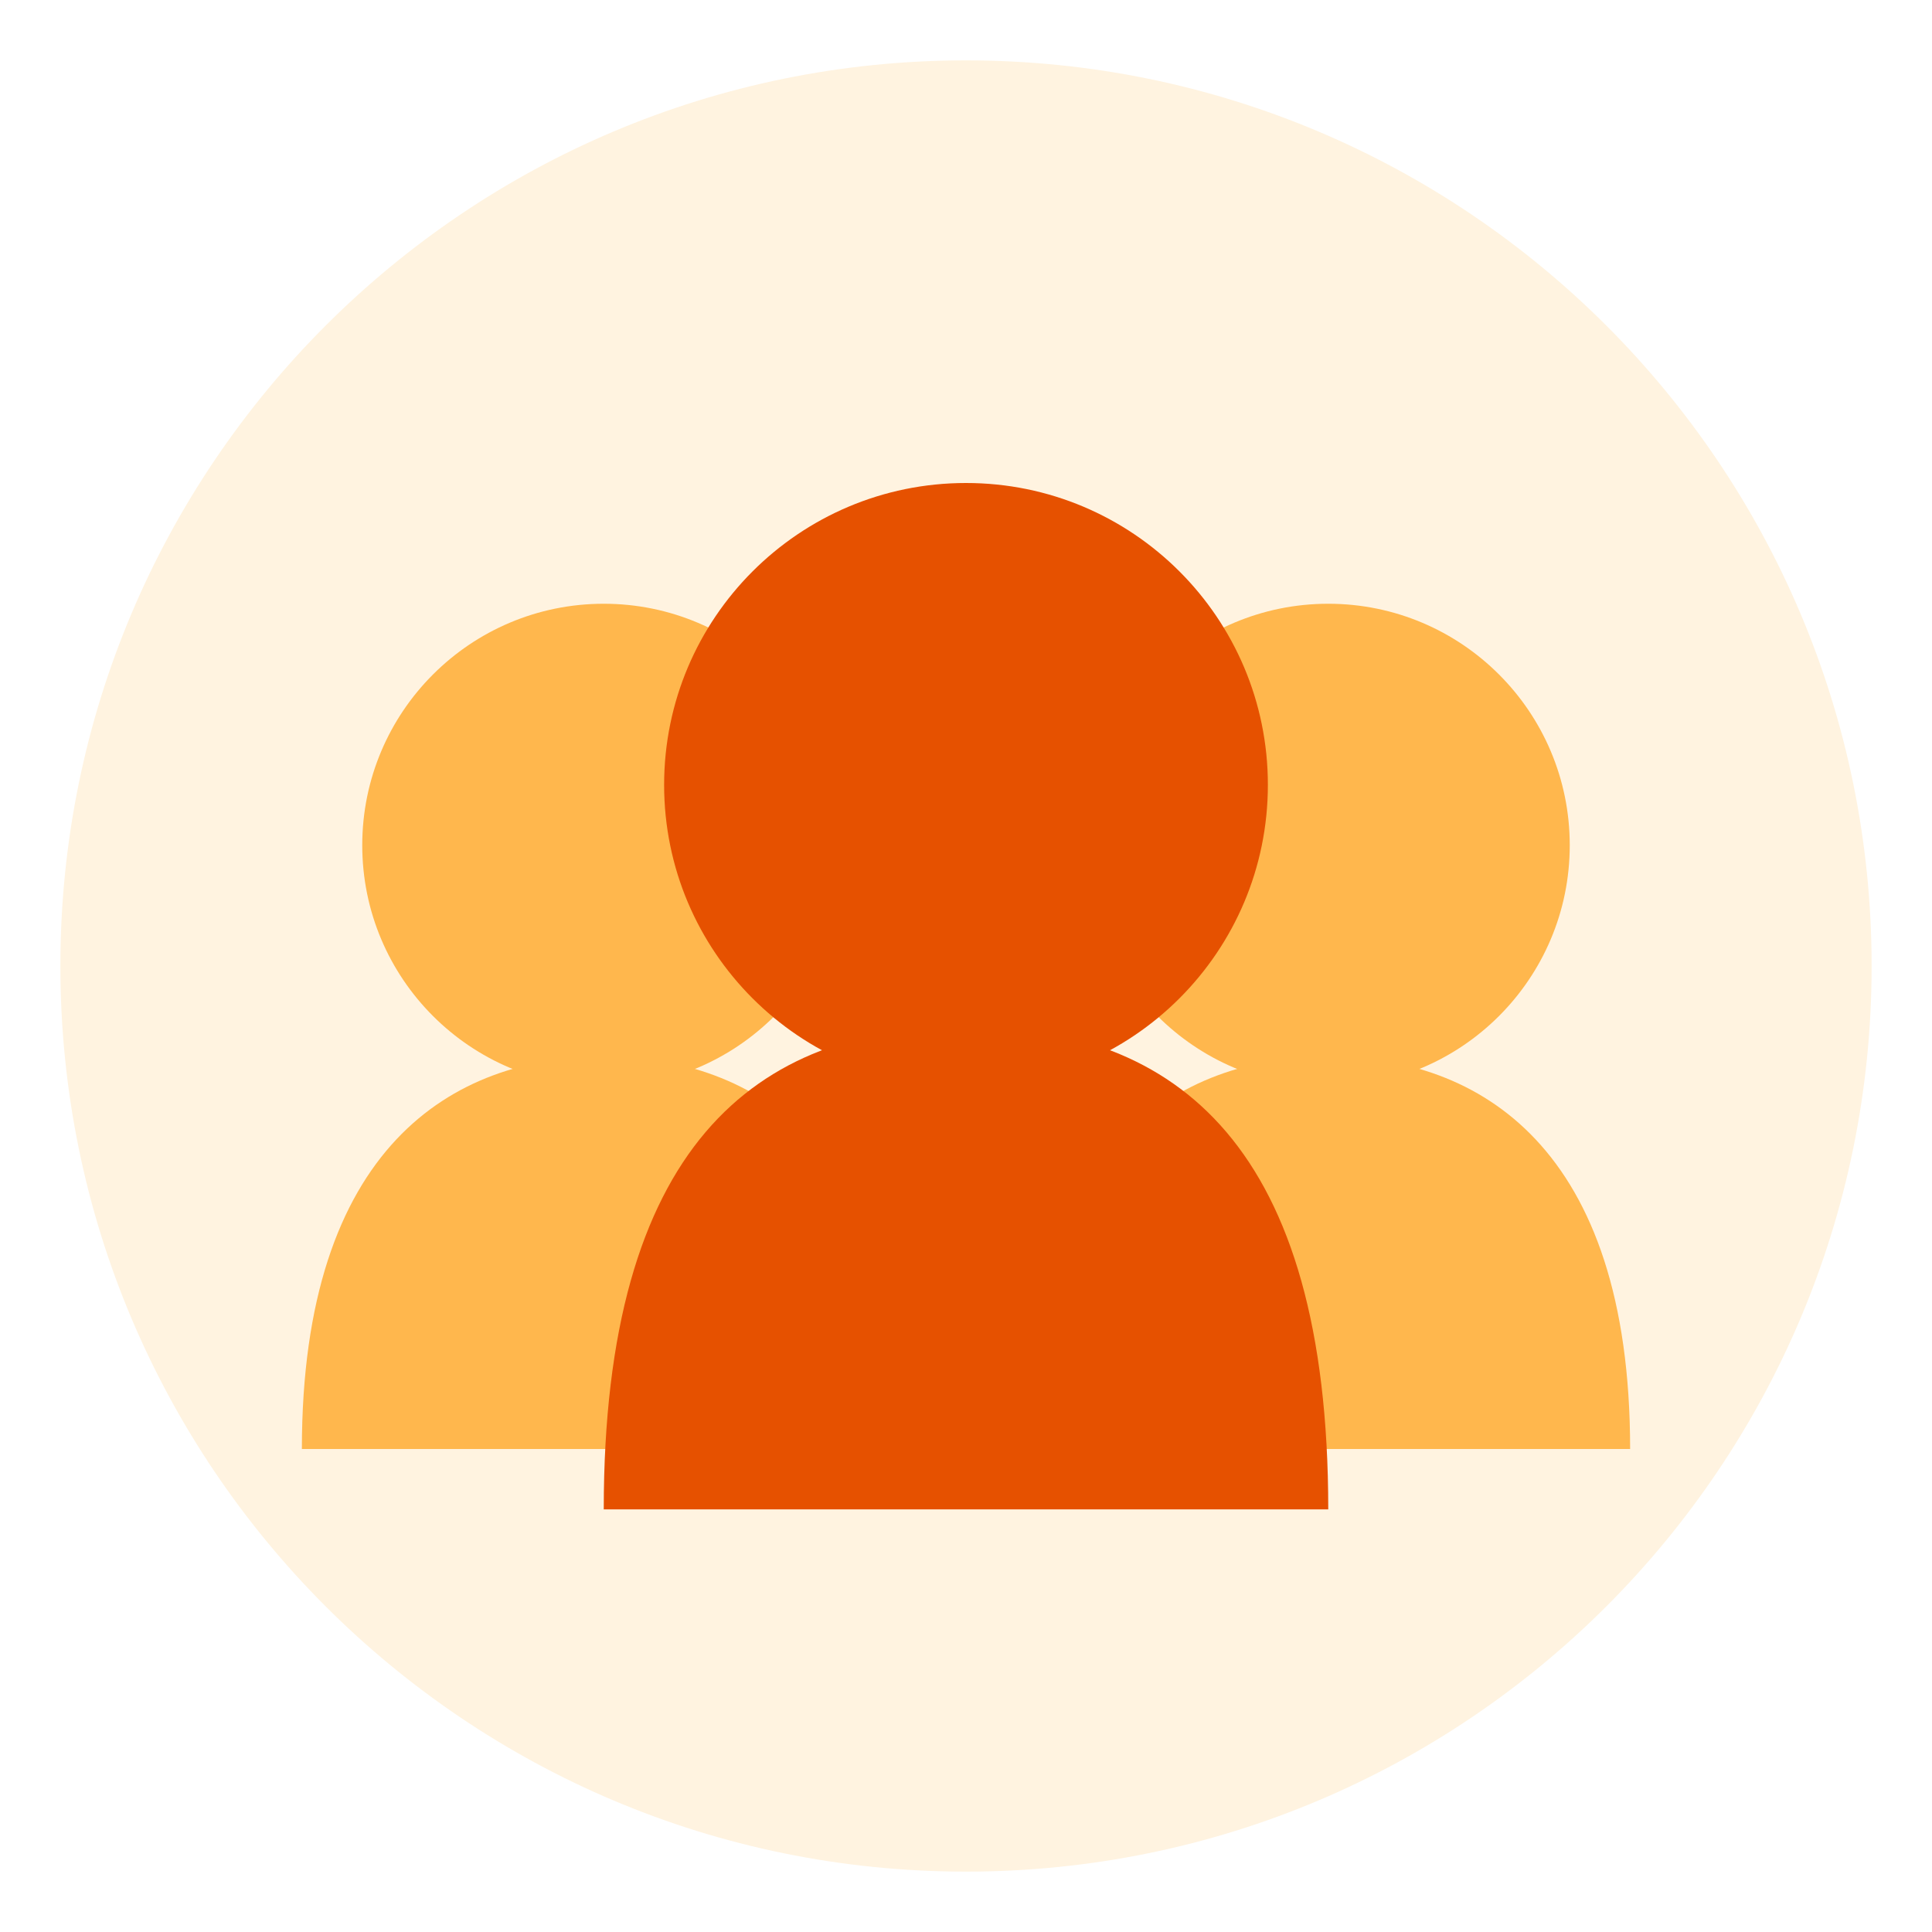
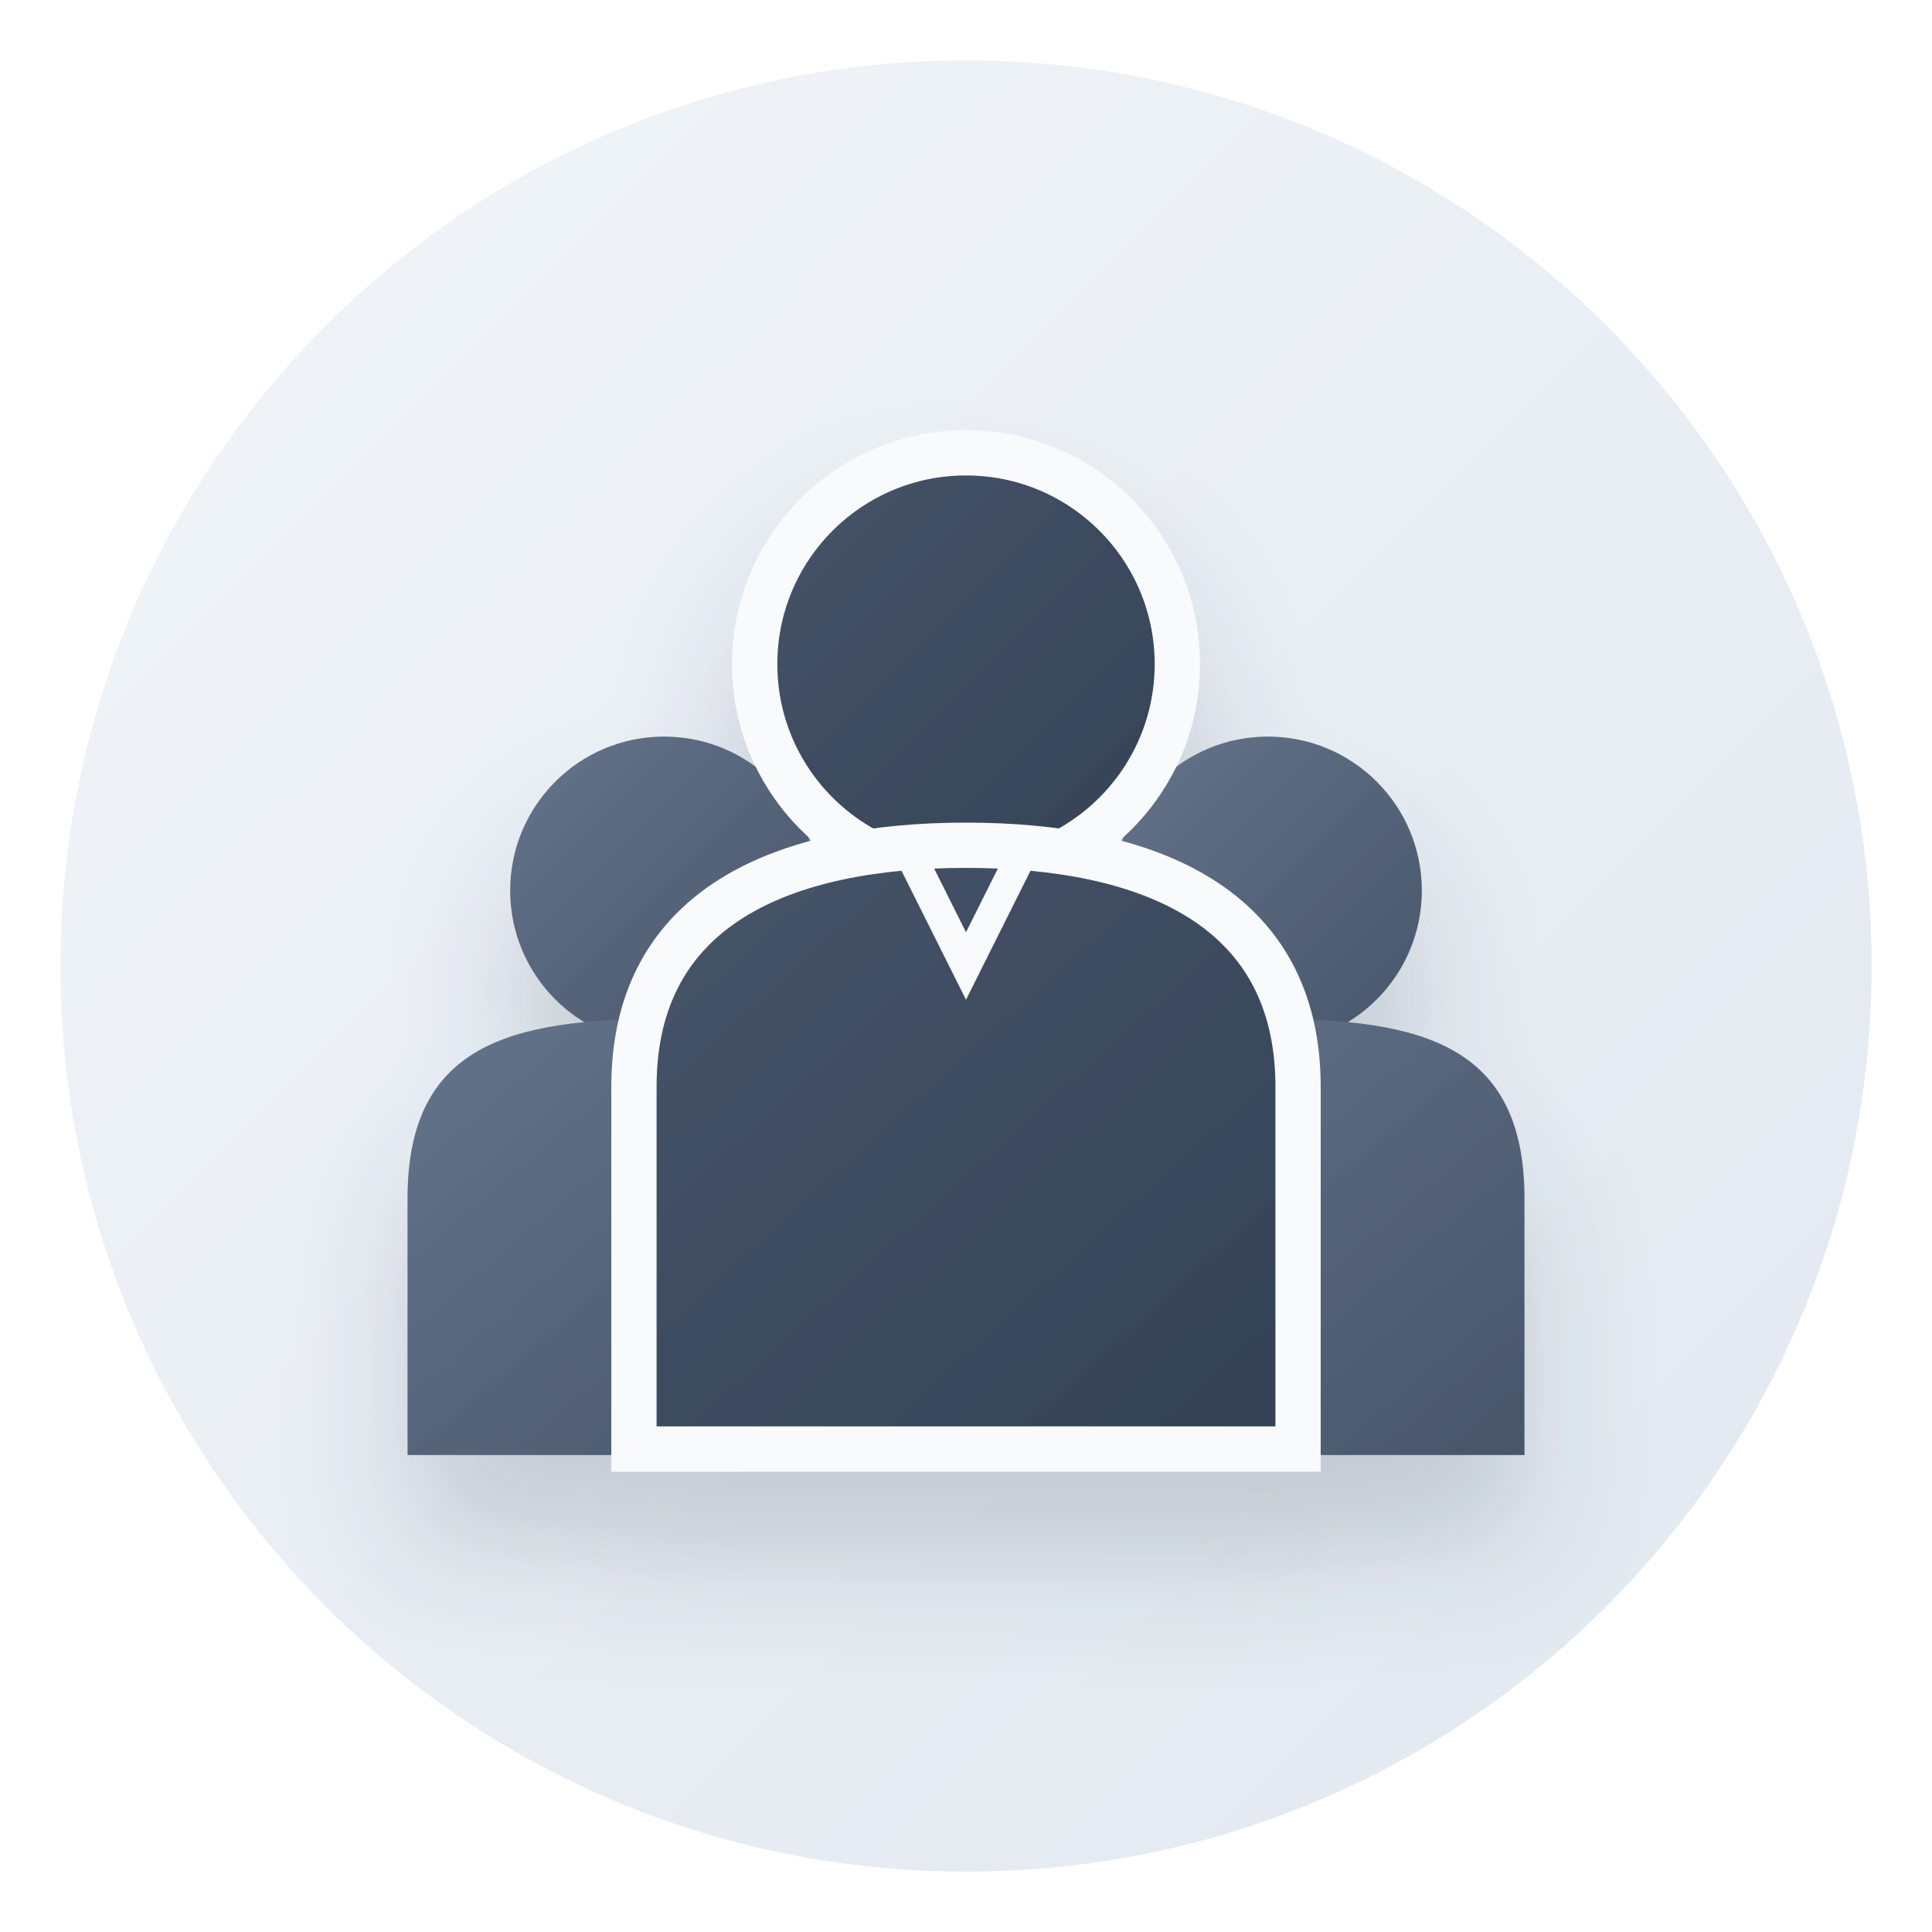
<svg xmlns="http://www.w3.org/2000/svg" viewBox="0 0 64 64" width="100%" height="100%">
-   <circle cx="32" cy="32" r="30" fill="#FFF3E0" />
-   <circle cx="20" cy="28" r="8" fill="#FFB74D" />
-   <path d="M10,48 C10,38 15,35 20,35 C25,35 30,38 30,48 Z" fill="#FFB74D" />
-   <circle cx="44" cy="28" r="8" fill="#FFB74D" />
-   <path d="M34,48 C34,38 39,35 44,35 C49,35 54,38 54,48 Z" fill="#FFB74D" />
-   <circle cx="32" cy="26" r="10" fill="#E65100" />
-   <path d="M20,50 C20,38 25,34 32,34 C39,34 44,38 44,50 Z" fill="#E65100" />
+   <defs>
+     <linearGradient id="bgGrad" x1="0%" y1="0%" x2="100%" y2="100%">
+       <stop offset="0%" stop-color="#F1F5F9" />
+       <stop offset="100%" stop-color="#E2E8F0" />
+     </linearGradient>
+     <linearGradient id="peopleGrad1" x1="0%" y1="0%" x2="100%" y2="100%">
+       <stop offset="0%" stop-color="#475569" />
+       <stop offset="100%" stop-color="#334155" />
+     </linearGradient>
+     <linearGradient id="peopleGrad2" x1="0%" y1="0%" x2="100%" y2="100%">
+       <stop offset="0%" stop-color="#64748B" />
+       <stop offset="100%" stop-color="#475569" />
+     </linearGradient>
+   </defs>
+   <circle cx="32" cy="32" r="30" fill="url(#bgGrad)" />
+   <g transform="translate(32, 34)" filter="drop-shadow(0px 3px 2px rgba(51, 65, 85, 0.2))">
+     <g transform="translate(-10, 4) scale(0.85)">
+       <circle cx="0" cy="-10" r="6" fill="url(#peopleGrad2)" />
+       <path d="M -10,2 C -10,-4 -6,-5 0,-5 C 6,-5 10,-4 10,2 L 10,12 L -10,12 Z" fill="url(#peopleGrad2)" />
+     </g>
+     <g transform="translate(10, 4) scale(0.85)">
+       <circle cx="0" cy="-10" r="6" fill="url(#peopleGrad2)" />
+       <path d="M -10,2 C -10,-4 -6,-5 0,-5 C 6,-5 10,-4 10,2 L 10,12 L -10,12 Z" fill="url(#peopleGrad2)" />
+     </g>
+     <g transform="translate(0, 0)">
+       <circle cx="0" cy="-12" r="7" fill="url(#peopleGrad1)" stroke="#F8FAFC" stroke-width="1.5" />
+       <path d="M -11,2 C -11,-4 -6,-6 0,-6 C 6,-6 11,-4 11,2 L 11,14 L -11,14 Z" fill="url(#peopleGrad1)" stroke="#F8FAFC" stroke-width="1.5" />
+       <path d="M -2,-6 L 0,-2 L 2,-6" fill="none" stroke="#F8FAFC" stroke-width="1" />
+     </g>
+   </g>
</svg>
